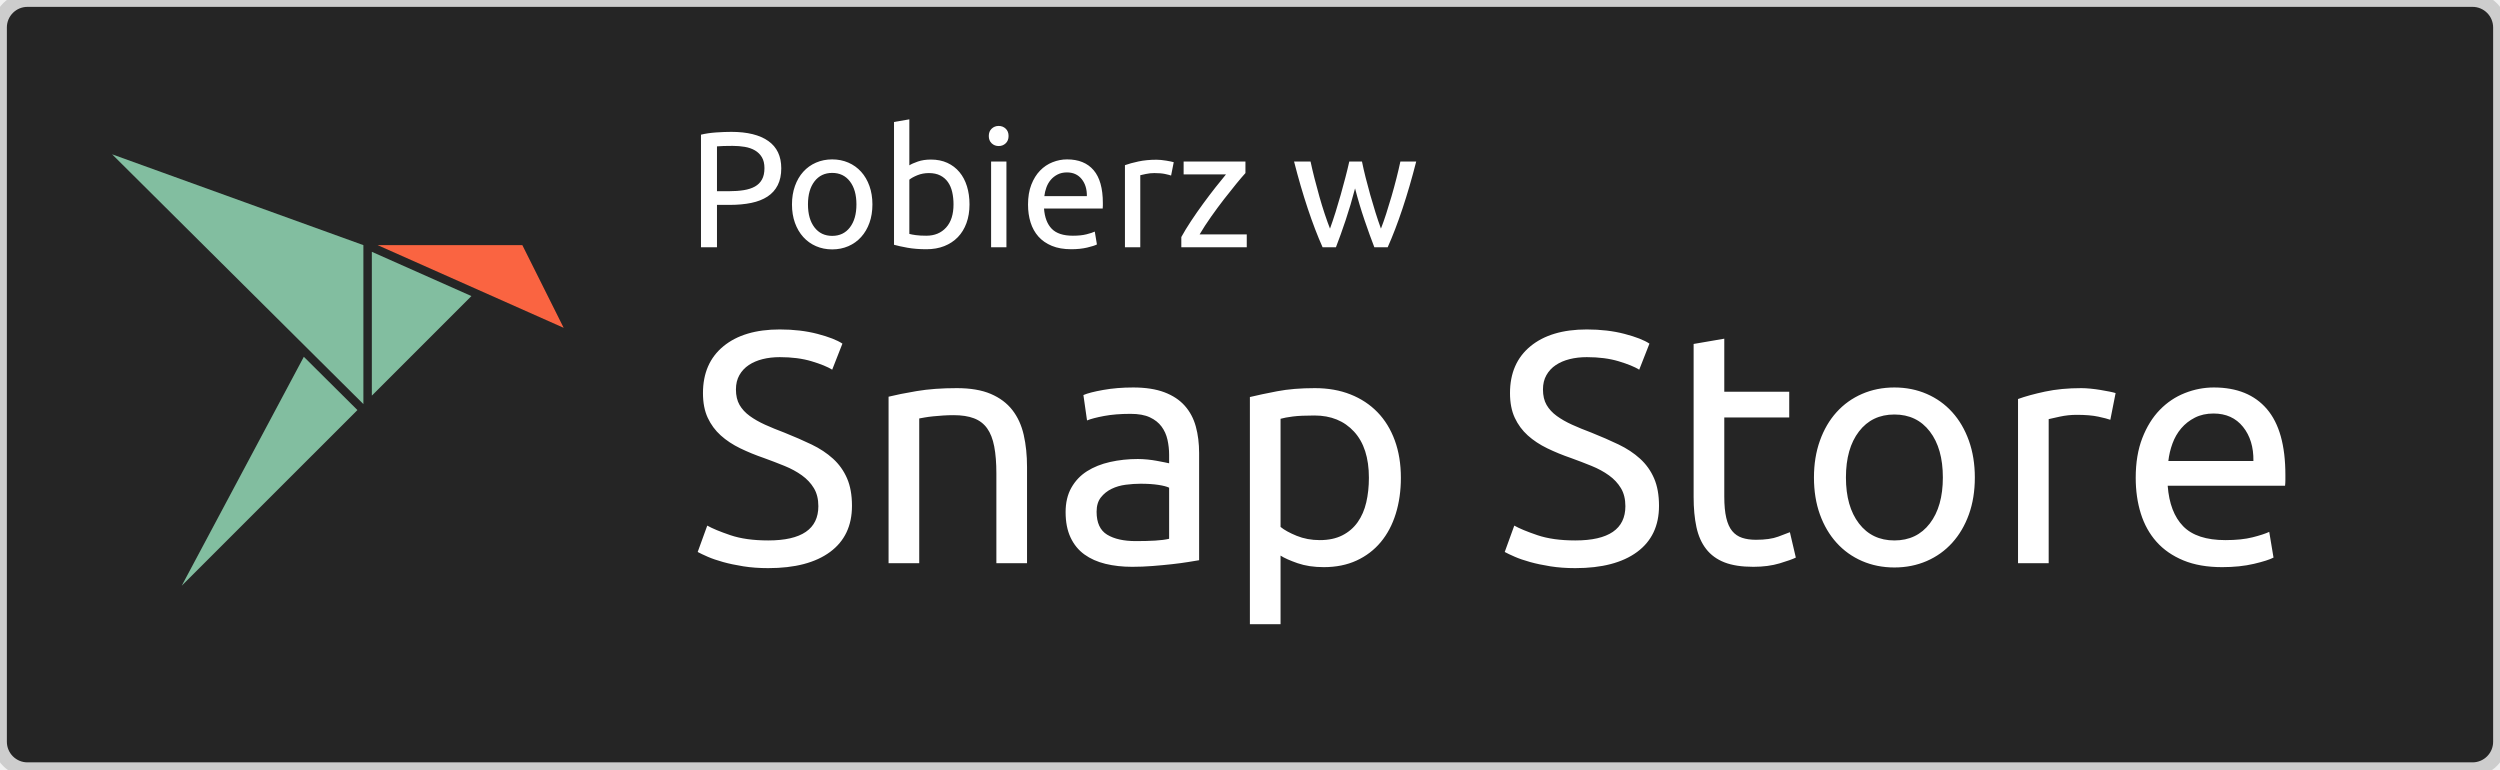
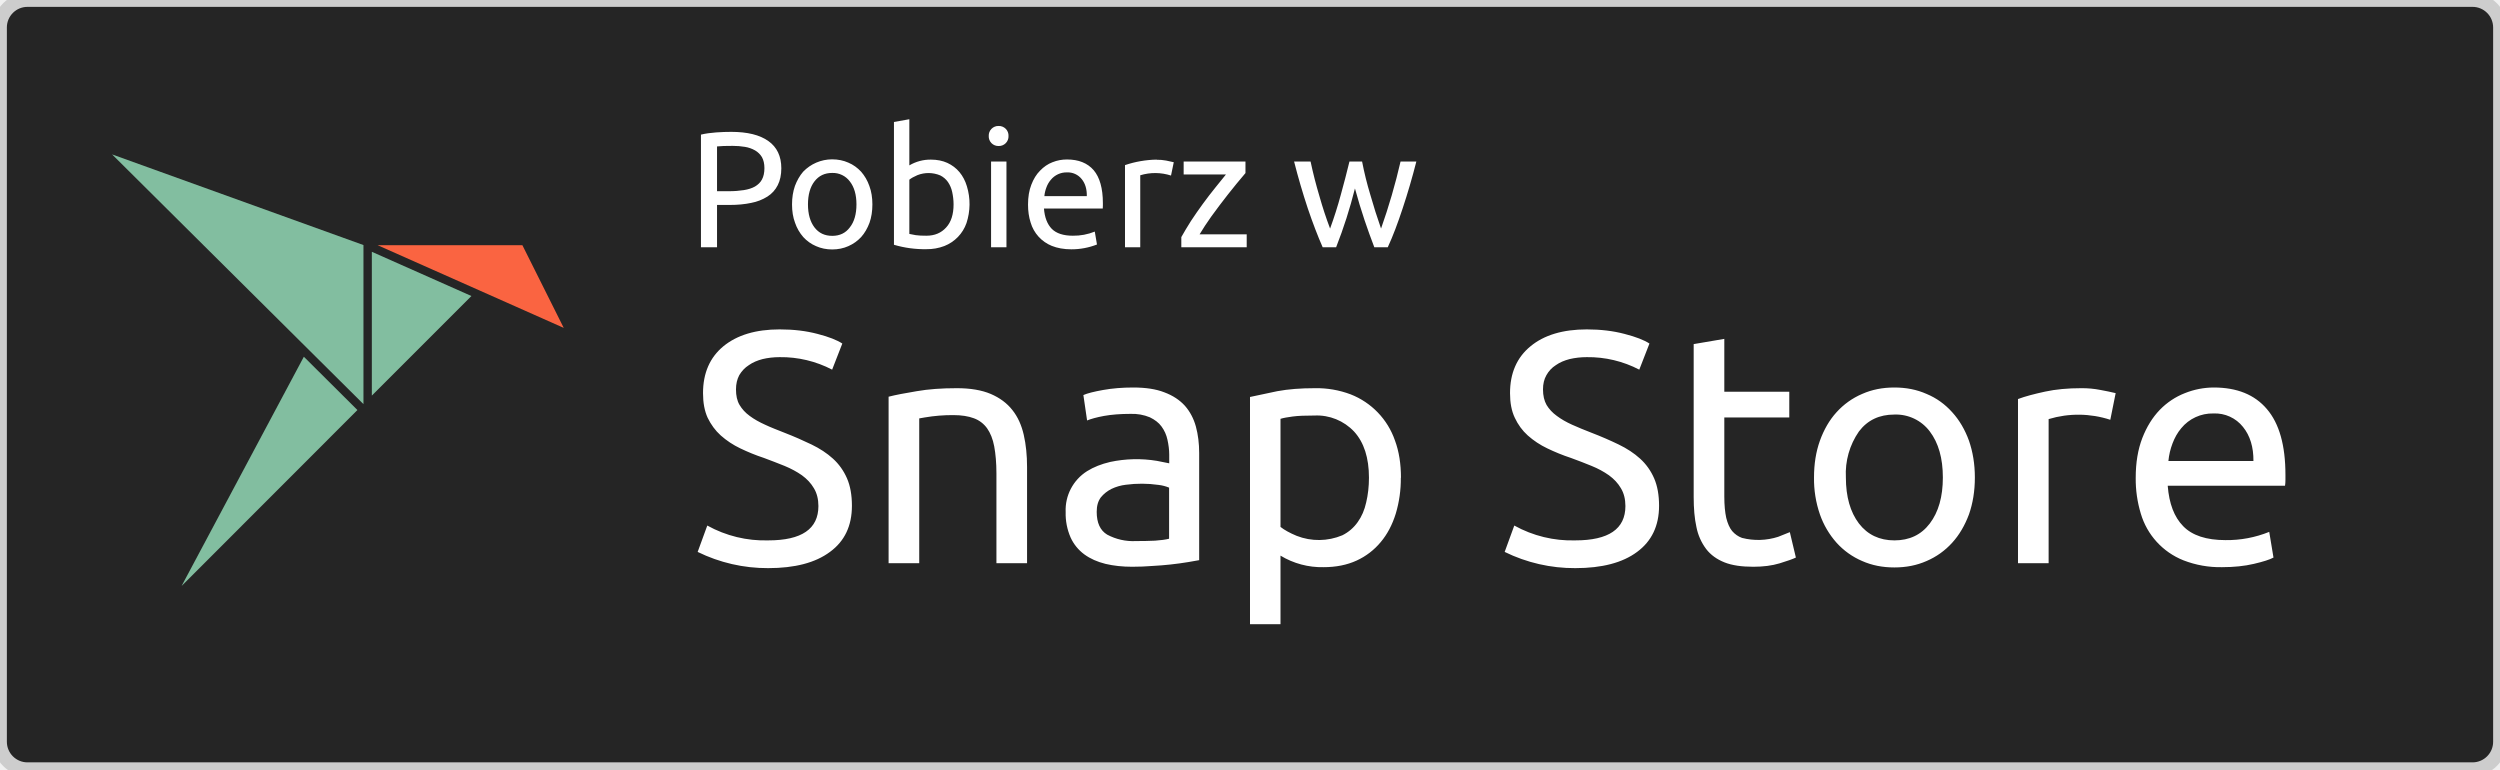
- <svg xmlns="http://www.w3.org/2000/svg" width="182px" height="56px" viewBox="0 0 182 56" version="1.1">
-   <g id="[PL]-snap-store-black-uneditable" stroke="none" stroke-width="1" fill="none" fill-rule="evenodd">
-     <rect id="Rectangle-path" stroke="#CDCDCD" fill="#252525" x="0" y="0" width="182" height="56" rx="2" />
-     <path d="M27.07,28.802 L27.07,18.331 L34.319,21.553 L27.07,28.802 Z M13.23,42.641 L22.119,25.974 L26.02,29.852 L13.23,42.641 Z M8.161,11.233 L26.455,17.846 L26.455,29.417 L8.161,11.233 Z" id="body" fill="#82BEA0" fill-rule="nonzero" />
-     <polygon id="head" fill="#FA6441" fill-rule="nonzero" points="38.026 17.845 27.49 17.845 41.036 23.866" />
-     <path d="M53.24,9.6 C54.408,9.6 55.306,9.822 55.934,10.266 C56.562,10.71 56.876,11.372 56.876,12.252 C56.876,12.732 56.79,13.142 56.618,13.482 C56.446,13.822 56.198,14.098 55.874,14.31 C55.55,14.522 55.156,14.676 54.692,14.772 C54.228,14.868 53.704,14.916 53.12,14.916 L52.196,14.916 L52.196,18 L51.032,18 L51.032,9.804 C51.36,9.724 51.726,9.67 52.13,9.642 C52.534,9.614 52.904,9.6 53.24,9.6 Z M53.336,10.62 C52.84,10.62 52.46,10.632 52.196,10.656 L52.196,13.92 L53.072,13.92 C53.472,13.92 53.832,13.894 54.152,13.842 C54.472,13.79 54.742,13.702 54.962,13.578 C55.182,13.454 55.352,13.284 55.472,13.068 C55.592,12.852 55.652,12.576 55.652,12.24 C55.652,11.92 55.59,11.656 55.466,11.448 C55.342,11.24 55.174,11.074 54.962,10.95 C54.75,10.826 54.504,10.74 54.224,10.692 C53.944,10.644 53.648,10.62 53.336,10.62 Z M63.512,14.88 C63.512,15.376 63.44,15.824 63.296,16.224 C63.152,16.624 62.95,16.968 62.69,17.256 C62.43,17.544 62.12,17.766 61.76,17.922 C61.4,18.078 61.008,18.156 60.584,18.156 C60.16,18.156 59.768,18.078 59.408,17.922 C59.048,17.766 58.738,17.544 58.478,17.256 C58.218,16.968 58.016,16.624 57.872,16.224 C57.728,15.824 57.656,15.376 57.656,14.88 C57.656,14.392 57.728,13.946 57.872,13.542 C58.016,13.138 58.218,12.792 58.478,12.504 C58.738,12.216 59.048,11.994 59.408,11.838 C59.768,11.682 60.16,11.604 60.584,11.604 C61.008,11.604 61.4,11.682 61.76,11.838 C62.12,11.994 62.43,12.216 62.69,12.504 C62.95,12.792 63.152,13.138 63.296,13.542 C63.44,13.946 63.512,14.392 63.512,14.88 Z M62.348,14.88 C62.348,14.176 62.19,13.618 61.874,13.206 C61.558,12.794 61.128,12.588 60.584,12.588 C60.04,12.588 59.61,12.794 59.294,13.206 C58.978,13.618 58.82,14.176 58.82,14.88 C58.82,15.584 58.978,16.142 59.294,16.554 C59.61,16.966 60.04,17.172 60.584,17.172 C61.128,17.172 61.558,16.966 61.874,16.554 C62.19,16.142 62.348,15.584 62.348,14.88 Z M66.2,12.036 C66.336,11.948 66.542,11.856 66.818,11.76 C67.094,11.664 67.412,11.616 67.772,11.616 C68.22,11.616 68.618,11.696 68.966,11.856 C69.314,12.016 69.608,12.24 69.848,12.528 C70.088,12.816 70.27,13.16 70.394,13.56 C70.518,13.96 70.58,14.4 70.58,14.88 C70.58,15.384 70.506,15.838 70.358,16.242 C70.21,16.646 70,16.988 69.728,17.268 C69.456,17.548 69.128,17.764 68.744,17.916 C68.36,18.068 67.928,18.144 67.448,18.144 C66.928,18.144 66.468,18.108 66.068,18.036 C65.668,17.964 65.34,17.892 65.084,17.82 L65.084,8.88 L66.2,8.688 L66.2,12.036 Z M66.2,17.028 C66.312,17.06 66.47,17.09 66.674,17.118 C66.878,17.146 67.132,17.16 67.436,17.16 C68.036,17.16 68.516,16.962 68.876,16.566 C69.236,16.17 69.416,15.608 69.416,14.88 C69.416,14.56 69.384,14.26 69.32,13.98 C69.256,13.7 69.152,13.458 69.008,13.254 C68.864,13.05 68.678,12.89 68.45,12.774 C68.222,12.658 67.948,12.6 67.628,12.6 C67.324,12.6 67.044,12.652 66.788,12.756 C66.532,12.86 66.336,12.968 66.2,13.08 L66.2,17.028 Z M73.268,18 L72.152,18 L72.152,11.76 L73.268,11.76 L73.268,18 Z M72.704,10.632 C72.504,10.632 72.334,10.566 72.194,10.434 C72.054,10.302 71.984,10.124 71.984,9.9 C71.984,9.676 72.054,9.498 72.194,9.366 C72.334,9.234 72.504,9.168 72.704,9.168 C72.904,9.168 73.074,9.234 73.214,9.366 C73.354,9.498 73.424,9.676 73.424,9.9 C73.424,10.124 73.354,10.302 73.214,10.434 C73.074,10.566 72.904,10.632 72.704,10.632 Z M74.84,14.892 C74.84,14.34 74.92,13.858 75.08,13.446 C75.24,13.034 75.452,12.692 75.716,12.42 C75.98,12.148 76.284,11.944 76.628,11.808 C76.972,11.672 77.324,11.604 77.684,11.604 C78.524,11.604 79.168,11.866 79.616,12.39 C80.064,12.914 80.288,13.712 80.288,14.784 L80.288,14.97 C80.288,15.046 80.284,15.116 80.276,15.18 L76.004,15.18 C76.052,15.828 76.24,16.32 76.568,16.656 C76.896,16.992 77.408,17.16 78.104,17.16 C78.496,17.16 78.826,17.126 79.094,17.058 C79.362,16.99 79.564,16.924 79.7,16.86 L79.856,17.796 C79.72,17.868 79.482,17.944 79.142,18.024 C78.802,18.104 78.416,18.144 77.984,18.144 C77.44,18.144 76.97,18.062 76.574,17.898 C76.178,17.734 75.852,17.508 75.596,17.22 C75.34,16.932 75.15,16.59 75.026,16.194 C74.902,15.798 74.84,15.364 74.84,14.892 Z M79.124,14.28 C79.132,13.776 79.006,13.362 78.746,13.038 C78.486,12.714 78.128,12.552 77.672,12.552 C77.416,12.552 77.19,12.602 76.994,12.702 C76.798,12.802 76.632,12.932 76.496,13.092 C76.36,13.252 76.254,13.436 76.178,13.644 C76.102,13.852 76.052,14.064 76.028,14.28 L79.124,14.28 Z M84.2,11.628 C84.296,11.628 84.406,11.634 84.53,11.646 C84.654,11.658 84.776,11.674 84.896,11.694 C85.016,11.714 85.126,11.734 85.226,11.754 C85.326,11.774 85.4,11.792 85.448,11.808 L85.256,12.78 C85.168,12.748 85.022,12.71 84.818,12.666 C84.614,12.622 84.352,12.6 84.032,12.6 C83.824,12.6 83.618,12.622 83.414,12.666 C83.21,12.71 83.076,12.74 83.012,12.756 L83.012,18 L81.896,18 L81.896,12.024 C82.16,11.928 82.488,11.838 82.88,11.754 C83.272,11.67 83.712,11.628 84.2,11.628 Z M90.668,12.6 C90.5,12.784 90.278,13.044 90.002,13.38 C89.726,13.716 89.43,14.088 89.114,14.496 C88.798,14.904 88.482,15.332 88.166,15.78 C87.85,16.228 87.572,16.656 87.332,17.064 L90.764,17.064 L90.764,18 L86,18 L86,17.256 C86.192,16.904 86.428,16.516 86.708,16.092 C86.988,15.668 87.282,15.246 87.59,14.826 C87.898,14.406 88.198,14.01 88.49,13.638 C88.782,13.266 89.036,12.952 89.252,12.696 L86.168,12.696 L86.168,11.76 L90.668,11.76 L90.668,12.6 Z M100.052,18 C99.828,17.424 99.59,16.766 99.338,16.026 C99.086,15.286 98.856,14.516 98.648,13.716 C98.44,14.516 98.212,15.286 97.964,16.026 C97.716,16.766 97.48,17.424 97.256,18 L96.284,18 C95.916,17.176 95.556,16.236 95.204,15.18 C94.852,14.124 94.52,12.984 94.208,11.76 L95.408,11.76 C95.488,12.136 95.584,12.544 95.696,12.984 C95.808,13.424 95.926,13.864 96.05,14.304 C96.174,14.744 96.304,15.168 96.44,15.576 C96.576,15.984 96.704,16.34 96.824,16.644 C96.96,16.268 97.094,15.87 97.226,15.45 C97.358,15.03 97.484,14.606 97.604,14.178 C97.724,13.75 97.838,13.33 97.946,12.918 C98.054,12.506 98.148,12.12 98.228,11.76 L99.152,11.76 C99.224,12.12 99.312,12.506 99.416,12.918 C99.52,13.33 99.632,13.75 99.752,14.178 C99.872,14.606 99.998,15.03 100.13,15.45 C100.262,15.87 100.396,16.268 100.532,16.644 C100.652,16.34 100.778,15.984 100.91,15.576 C101.042,15.168 101.172,14.744 101.3,14.304 C101.428,13.864 101.548,13.424 101.66,12.984 C101.772,12.544 101.868,12.136 101.948,11.76 L103.1,11.76 C102.788,12.984 102.456,14.124 102.104,15.18 C101.752,16.236 101.392,17.176 101.024,18 L100.052,18 Z M55.928,39.344 C58.36,39.344 59.576,38.512 59.576,36.848 C59.576,36.336 59.468,35.9 59.252,35.54 C59.036,35.18 58.744,34.868 58.376,34.604 C58.008,34.34 57.588,34.112 57.116,33.92 C56.644,33.728 56.144,33.536 55.616,33.344 C55.008,33.136 54.432,32.9 53.888,32.636 C53.344,32.372 52.872,32.06 52.472,31.7 C52.072,31.34 51.756,30.912 51.524,30.416 C51.292,29.92 51.176,29.32 51.176,28.616 C51.176,27.16 51.672,26.024 52.664,25.208 C53.656,24.392 55.024,23.984 56.768,23.984 C57.776,23.984 58.692,24.092 59.516,24.308 C60.34,24.524 60.944,24.76 61.328,25.016 L60.584,26.912 C60.248,26.704 59.748,26.5 59.084,26.3 C58.42,26.1 57.648,26 56.768,26 C56.32,26 55.904,26.048 55.52,26.144 C55.136,26.24 54.8,26.384 54.512,26.576 C54.224,26.768 53.996,27.012 53.828,27.308 C53.66,27.604 53.576,27.952 53.576,28.352 C53.576,28.8 53.664,29.176 53.84,29.48 C54.016,29.784 54.264,30.052 54.584,30.284 C54.904,30.516 55.276,30.728 55.7,30.92 C56.124,31.112 56.592,31.304 57.104,31.496 C57.824,31.784 58.484,32.072 59.084,32.36 C59.684,32.648 60.204,32.992 60.644,33.392 C61.084,33.792 61.424,34.268 61.664,34.82 C61.904,35.372 62.024,36.04 62.024,36.824 C62.024,38.28 61.492,39.4 60.428,40.184 C59.364,40.968 57.864,41.36 55.928,41.36 C55.272,41.36 54.668,41.316 54.116,41.228 C53.564,41.14 53.072,41.036 52.64,40.916 C52.208,40.796 51.836,40.668 51.524,40.532 C51.212,40.396 50.968,40.28 50.792,40.184 L51.488,38.264 C51.856,38.472 52.416,38.704 53.168,38.96 C53.92,39.216 54.84,39.344 55.928,39.344 Z M64.688,28.88 C65.2,28.752 65.88,28.616 66.728,28.472 C67.576,28.328 68.552,28.256 69.656,28.256 C70.648,28.256 71.472,28.396 72.128,28.676 C72.784,28.956 73.308,29.348 73.7,29.852 C74.092,30.356 74.368,30.96 74.528,31.664 C74.688,32.368 74.768,33.144 74.768,33.992 L74.768,41 L72.536,41 L72.536,34.472 C72.536,33.704 72.484,33.048 72.38,32.504 C72.276,31.96 72.104,31.52 71.864,31.184 C71.624,30.848 71.304,30.604 70.904,30.452 C70.504,30.3 70.008,30.224 69.416,30.224 C69.176,30.224 68.928,30.232 68.672,30.248 C68.416,30.264 68.172,30.284 67.94,30.308 C67.708,30.332 67.5,30.36 67.316,30.392 C67.132,30.424 67,30.448 66.92,30.464 L66.92,41 L64.688,41 L64.688,28.88 Z M82.688,39.392 C83.216,39.392 83.684,39.38 84.092,39.356 C84.5,39.332 84.84,39.288 85.112,39.224 L85.112,35.504 C84.952,35.424 84.692,35.356 84.332,35.3 C83.972,35.244 83.536,35.216 83.024,35.216 C82.688,35.216 82.332,35.24 81.956,35.288 C81.58,35.336 81.236,35.436 80.924,35.588 C80.612,35.74 80.352,35.948 80.144,36.212 C79.936,36.476 79.832,36.824 79.832,37.256 C79.832,38.056 80.088,38.612 80.6,38.924 C81.112,39.236 81.808,39.392 82.688,39.392 Z M82.496,28.208 C83.392,28.208 84.148,28.324 84.764,28.556 C85.38,28.788 85.876,29.116 86.252,29.54 C86.628,29.964 86.896,30.468 87.056,31.052 C87.216,31.636 87.296,32.28 87.296,32.984 L87.296,40.784 C87.104,40.816 86.836,40.86 86.492,40.916 C86.148,40.972 85.76,41.024 85.328,41.072 C84.896,41.12 84.428,41.164 83.924,41.204 C83.42,41.244 82.92,41.264 82.424,41.264 C81.72,41.264 81.072,41.192 80.48,41.048 C79.888,40.904 79.376,40.676 78.944,40.364 C78.512,40.052 78.176,39.64 77.936,39.128 C77.696,38.616 77.576,38 77.576,37.28 C77.576,36.592 77.716,36 77.996,35.504 C78.276,35.008 78.656,34.608 79.136,34.304 C79.616,34 80.176,33.776 80.816,33.632 C81.456,33.488 82.128,33.416 82.832,33.416 C83.056,33.416 83.288,33.428 83.528,33.452 C83.768,33.476 83.996,33.508 84.212,33.548 C84.428,33.588 84.616,33.624 84.776,33.656 C84.936,33.688 85.048,33.712 85.112,33.728 L85.112,33.104 C85.112,32.736 85.072,32.372 84.992,32.012 C84.912,31.652 84.768,31.332 84.56,31.052 C84.352,30.772 84.068,30.548 83.708,30.38 C83.348,30.212 82.88,30.128 82.304,30.128 C81.568,30.128 80.924,30.18 80.372,30.284 C79.82,30.388 79.408,30.496 79.136,30.608 L78.872,28.76 C79.16,28.632 79.64,28.508 80.312,28.388 C80.984,28.268 81.712,28.208 82.496,28.208 Z M99.656,34.784 C99.656,33.328 99.296,32.208 98.576,31.424 C97.856,30.64 96.896,30.248 95.696,30.248 C95.024,30.248 94.5,30.272 94.124,30.32 C93.748,30.368 93.448,30.424 93.224,30.488 L93.224,38.36 C93.496,38.584 93.888,38.8 94.4,39.008 C94.912,39.216 95.472,39.32 96.08,39.32 C96.72,39.32 97.268,39.204 97.724,38.972 C98.18,38.74 98.552,38.42 98.84,38.012 C99.128,37.604 99.336,37.124 99.464,36.572 C99.592,36.02 99.656,35.424 99.656,34.784 Z M101.984,34.784 C101.984,35.728 101.86,36.6 101.612,37.4 C101.364,38.2 101,38.888 100.52,39.464 C100.04,40.04 99.452,40.488 98.756,40.808 C98.06,41.128 97.264,41.288 96.368,41.288 C95.648,41.288 95.012,41.192 94.46,41 C93.908,40.808 93.496,40.624 93.224,40.448 L93.224,45.44 L90.992,45.44 L90.992,28.904 C91.52,28.776 92.18,28.636 92.972,28.484 C93.764,28.332 94.68,28.256 95.72,28.256 C96.68,28.256 97.544,28.408 98.312,28.712 C99.08,29.016 99.736,29.448 100.28,30.008 C100.824,30.568 101.244,31.252 101.54,32.06 C101.836,32.868 101.984,33.776 101.984,34.784 Z M114.68,39.344 C117.112,39.344 118.328,38.512 118.328,36.848 C118.328,36.336 118.22,35.9 118.004,35.54 C117.788,35.18 117.496,34.868 117.128,34.604 C116.76,34.34 116.34,34.112 115.868,33.92 C115.396,33.728 114.896,33.536 114.368,33.344 C113.76,33.136 113.184,32.9 112.64,32.636 C112.096,32.372 111.624,32.06 111.224,31.7 C110.824,31.34 110.508,30.912 110.276,30.416 C110.044,29.92 109.928,29.32 109.928,28.616 C109.928,27.16 110.424,26.024 111.416,25.208 C112.408,24.392 113.776,23.984 115.52,23.984 C116.528,23.984 117.444,24.092 118.268,24.308 C119.092,24.524 119.696,24.76 120.08,25.016 L119.336,26.912 C119,26.704 118.5,26.5 117.836,26.3 C117.172,26.1 116.4,26 115.52,26 C115.072,26 114.656,26.048 114.272,26.144 C113.888,26.24 113.552,26.384 113.264,26.576 C112.976,26.768 112.748,27.012 112.58,27.308 C112.412,27.604 112.328,27.952 112.328,28.352 C112.328,28.8 112.416,29.176 112.592,29.48 C112.768,29.784 113.016,30.052 113.336,30.284 C113.656,30.516 114.028,30.728 114.452,30.92 C114.876,31.112 115.344,31.304 115.856,31.496 C116.576,31.784 117.236,32.072 117.836,32.36 C118.436,32.648 118.956,32.992 119.396,33.392 C119.836,33.792 120.176,34.268 120.416,34.82 C120.656,35.372 120.776,36.04 120.776,36.824 C120.776,38.28 120.244,39.4 119.18,40.184 C118.116,40.968 116.616,41.36 114.68,41.36 C114.024,41.36 113.42,41.316 112.868,41.228 C112.316,41.14 111.824,41.036 111.392,40.916 C110.96,40.796 110.588,40.668 110.276,40.532 C109.964,40.396 109.72,40.28 109.544,40.184 L110.24,38.264 C110.608,38.472 111.168,38.704 111.92,38.96 C112.672,39.216 113.592,39.344 114.68,39.344 Z M125.528,28.52 L130.256,28.52 L130.256,30.392 L125.528,30.392 L125.528,36.152 C125.528,36.776 125.576,37.292 125.672,37.7 C125.768,38.108 125.912,38.428 126.104,38.66 C126.296,38.892 126.536,39.056 126.824,39.152 C127.112,39.248 127.448,39.296 127.832,39.296 C128.504,39.296 129.044,39.22 129.452,39.068 C129.86,38.916 130.144,38.808 130.304,38.744 L130.736,40.592 C130.512,40.704 130.12,40.844 129.56,41.012 C129,41.18 128.36,41.264 127.64,41.264 C126.792,41.264 126.092,41.156 125.54,40.94 C124.988,40.724 124.544,40.4 124.208,39.968 C123.872,39.536 123.636,39.004 123.5,38.372 C123.364,37.74 123.296,37.008 123.296,36.176 L123.296,25.04 L125.528,24.656 L125.528,28.52 Z M143.768,34.76 C143.768,35.752 143.624,36.648 143.336,37.448 C143.048,38.248 142.644,38.936 142.124,39.512 C141.604,40.088 140.984,40.532 140.264,40.844 C139.544,41.156 138.76,41.312 137.912,41.312 C137.064,41.312 136.28,41.156 135.56,40.844 C134.84,40.532 134.22,40.088 133.7,39.512 C133.18,38.936 132.776,38.248 132.488,37.448 C132.2,36.648 132.056,35.752 132.056,34.76 C132.056,33.784 132.2,32.892 132.488,32.084 C132.776,31.276 133.18,30.584 133.7,30.008 C134.22,29.432 134.84,28.988 135.56,28.676 C136.28,28.364 137.064,28.208 137.912,28.208 C138.76,28.208 139.544,28.364 140.264,28.676 C140.984,28.988 141.604,29.432 142.124,30.008 C142.644,30.584 143.048,31.276 143.336,32.084 C143.624,32.892 143.768,33.784 143.768,34.76 Z M141.44,34.76 C141.44,33.352 141.124,32.236 140.492,31.412 C139.86,30.588 139,30.176 137.912,30.176 C136.824,30.176 135.964,30.588 135.332,31.412 C134.7,32.236 134.384,33.352 134.384,34.76 C134.384,36.168 134.7,37.284 135.332,38.108 C135.964,38.932 136.824,39.344 137.912,39.344 C139,39.344 139.86,38.932 140.492,38.108 C141.124,37.284 141.44,36.168 141.44,34.76 Z M151.52,28.256 C151.712,28.256 151.932,28.268 152.18,28.292 C152.428,28.316 152.672,28.348 152.912,28.388 C153.152,28.428 153.372,28.468 153.572,28.508 C153.772,28.548 153.92,28.584 154.016,28.616 L153.632,30.56 C153.456,30.496 153.164,30.42 152.756,30.332 C152.348,30.244 151.824,30.2 151.184,30.2 C150.768,30.2 150.356,30.244 149.948,30.332 C149.54,30.42 149.272,30.48 149.144,30.512 L149.144,41 L146.912,41 L146.912,29.048 C147.44,28.856 148.096,28.676 148.88,28.508 C149.664,28.34 150.544,28.256 151.52,28.256 Z M155.48,34.784 C155.48,33.68 155.64,32.716 155.96,31.892 C156.28,31.068 156.704,30.384 157.232,29.84 C157.76,29.296 158.368,28.888 159.056,28.616 C159.744,28.344 160.448,28.208 161.168,28.208 C162.848,28.208 164.136,28.732 165.032,29.78 C165.928,30.828 166.376,32.424 166.376,34.568 L166.376,34.94 C166.376,35.092 166.368,35.232 166.352,35.36 L157.808,35.36 C157.904,36.656 158.28,37.64 158.936,38.312 C159.592,38.984 160.616,39.32 162.008,39.32 C162.792,39.32 163.452,39.252 163.988,39.116 C164.524,38.98 164.928,38.848 165.2,38.72 L165.512,40.592 C165.24,40.736 164.764,40.888 164.084,41.048 C163.404,41.208 162.632,41.288 161.768,41.288 C160.68,41.288 159.74,41.124 158.948,40.796 C158.156,40.468 157.504,40.016 156.992,39.44 C156.48,38.864 156.1,38.18 155.852,37.388 C155.604,36.596 155.48,35.728 155.48,34.784 Z M164.048,33.56 C164.064,32.552 163.812,31.724 163.292,31.076 C162.772,30.428 162.056,30.104 161.144,30.104 C160.632,30.104 160.18,30.204 159.788,30.404 C159.396,30.604 159.064,30.864 158.792,31.184 C158.52,31.504 158.308,31.872 158.156,32.288 C158.004,32.704 157.904,33.128 157.856,33.56 L164.048,33.56 Z" id="Combined-Shape" fill="#FFFFFF" />
+ <svg xmlns="http://www.w3.org/2000/svg" width="182" height="56">
+   <g fill="none" fill-rule="evenodd">
+     <rect stroke="#CDCDCD" fill="#252525" width="182" height="56" rx="2" />
+     <path d="M27.07 28.8V18.33l7.25 3.22-7.25 7.25zM13.23 42.64l8.89-16.67 3.9 3.88-12.79 12.8zm-5.07-31.4l18.3 6.6v11.58L8.15 11.23z" fill="#82BEA0" fill-rule="nonzero" />
+     <path fill="#FA6441" fill-rule="nonzero" d="M38.03 17.85H27.49l13.55 6.02z" />
+     <path d="M53.24 9.6c1.17 0 2.07.22 2.7.67.62.44.94 1.1.94 1.98 0 .48-.09.9-.26 1.23-.17.34-.42.62-.75.83a3.4 3.4 0 01-1.18.46c-.46.1-.99.15-1.57.15h-.92V18h-1.17V9.8c.33-.08.7-.13 1.1-.16.4-.03.77-.04 1.11-.04zm.1 1.02c-.5 0-.88.01-1.14.04v3.26h.87c.4 0 .76-.03 1.08-.08.32-.05.6-.14.81-.26.22-.13.4-.3.51-.51.12-.22.18-.5.18-.83 0-.32-.06-.58-.18-.8a1.4 1.4 0 00-.5-.49 2.18 2.18 0 00-.75-.26 5.25 5.25 0 00-.88-.07zm10.17 4.26c0 .5-.07.94-.21 1.34-.15.4-.35.75-.61 1.04-.26.28-.57.5-.93.66-.36.16-.75.24-1.18.24-.42 0-.81-.08-1.17-.24a2.67 2.67 0 01-.93-.66 3.07 3.07 0 01-.6-1.04c-.15-.4-.22-.84-.22-1.34 0-.49.07-.93.21-1.34.15-.4.35-.75.6-1.04a2.93 2.93 0 012.1-.9c.44 0 .83.08 1.19.24.36.15.67.38.93.66.26.3.46.64.6 1.04.15.4.22.85.22 1.34zm-1.16 0c0-.7-.16-1.26-.48-1.67a1.54 1.54 0 00-1.29-.62c-.54 0-.97.2-1.29.62-.31.4-.47.97-.47 1.67s.16 1.26.47 1.67c.32.42.75.62 1.3.62.54 0 .97-.2 1.28-.62.32-.4.48-.97.48-1.67zm3.85-2.84a3.01 3.01 0 011.57-.42c.45 0 .85.08 1.2.24.34.16.64.38.88.67.24.29.42.63.54 1.03a4.44 4.44 0 01-.03 2.68 2.78 2.78 0 01-1.61 1.67 3.5 3.5 0 01-1.3.23 7.86 7.86 0 01-2.37-.32V8.88l1.12-.2v3.36zm0 4.99l.47.09c.2.03.46.04.77.04.6 0 1.08-.2 1.44-.6.36-.39.54-.95.54-1.68 0-.32-.04-.62-.1-.9a2.03 2.03 0 00-.31-.73 1.5 1.5 0 00-.56-.48 2.21 2.21 0 00-1.66-.02c-.26.11-.45.22-.59.33v3.95zm7.07.97h-1.12v-6.24h1.12V18zm-.57-7.37a.7.7 0 01-.72-.73.7.7 0 01.72-.73.7.7 0 01.72.73.7.7 0 01-.72.73zm2.14 4.26c0-.55.08-1.03.24-1.44.16-.42.37-.76.64-1.03.26-.27.56-.48.9-.61.35-.14.7-.2 1.06-.2.84 0 1.49.26 1.94.78.44.52.67 1.32.67 2.4v.18l-.01.21H76c.05.65.24 1.14.57 1.48.33.33.84.5 1.53.5a4.1 4.1 0 001.6-.3l.16.94a5.08 5.08 0 01-1.87.35c-.55 0-1.02-.09-1.42-.25a2.63 2.63 0 01-1.54-1.7c-.13-.4-.19-.84-.19-1.3zm4.28-.61c.01-.5-.11-.92-.37-1.24a1.3 1.3 0 00-1.08-.49 1.47 1.47 0 00-1.17.54 1.8 1.8 0 00-.32.55c-.08.21-.13.42-.15.64h3.1zm5.08-2.65a3.47 3.47 0 01.7.06 10.46 10.46 0 01.55.12l-.2.97a3.74 3.74 0 00-2.24-.02V18H81.9v-5.98a7.59 7.59 0 012.3-.4zm6.47.97a50.02 50.02 0 00-2.5 3.18c-.32.45-.6.88-.84 1.28h3.43V18H86v-.74c.2-.36.43-.74.7-1.17a31.42 31.42 0 011.79-2.45l.76-.94h-3.08v-.94h4.5v.84zm9.38 5.4a49.7 49.7 0 01-.71-1.97c-.25-.74-.48-1.51-.7-2.31A34.93 34.93 0 0197.27 18h-.98c-.36-.82-.72-1.76-1.08-2.82a49.5 49.5 0 01-1-3.42h1.2a31.9 31.9 0 00.65 2.54 28.3 28.3 0 00.77 2.34 29.66 29.66 0 00.78-2.46 76.88 76.88 0 00.63-2.42h.92a23.91 23.91 0 00.6 2.42 42.6 42.6 0 00.78 2.46 44.67 44.67 0 001.42-4.88h1.15a49.5 49.5 0 01-1 3.42c-.35 1.06-.7 2-1.08 2.82h-.97zM55.93 39.34c2.43 0 3.65-.83 3.65-2.5 0-.5-.11-.94-.33-1.3-.21-.36-.5-.67-.87-.94-.37-.26-.8-.49-1.26-.68-.48-.2-.98-.38-1.5-.58-.61-.2-1.19-.44-1.73-.7a6.05 6.05 0 01-1.42-.94c-.4-.36-.71-.79-.95-1.28-.23-.5-.34-1.1-.34-1.8 0-1.46.5-2.6 1.48-3.41 1-.82 2.36-1.23 4.1-1.23 1.02 0 1.93.11 2.76.33.82.21 1.42.45 1.8.7l-.74 1.9a8.05 8.05 0 00-3.82-.91c-.44 0-.86.05-1.24.14-.38.1-.72.24-1 .44-.3.19-.52.43-.7.73-.16.3-.24.64-.24 1.04 0 .45.08.83.26 1.13.18.3.42.57.74.8.32.24.7.45 1.12.64.42.2.9.38 1.4.58.72.28 1.38.57 1.98.86.6.29 1.12.63 1.56 1.03.44.4.78.88 1.02 1.43.24.55.36 1.22.36 2 0 1.46-.53 2.58-1.6 3.36-1.06.79-2.56 1.18-4.5 1.18a11.54 11.54 0 01-5.13-1.18l.7-1.92a8.63 8.63 0 004.44 1.08zm8.76-10.46c.51-.13 1.19-.26 2.04-.4.85-.15 1.82-.22 2.93-.22.99 0 1.81.14 2.47.42.65.28 1.18.67 1.57 1.17.4.5.67 1.11.83 1.81.16.7.24 1.48.24 2.33V41h-2.23v-6.53c0-.77-.06-1.42-.16-1.97-.1-.54-.28-.98-.52-1.32a2.04 2.04 0 00-.96-.73c-.4-.15-.9-.23-1.48-.23a11.93 11.93 0 00-2.1.17l-.4.07V41h-2.23V28.88zm18 10.51c.53 0 1-.01 1.4-.03.41-.03.75-.07 1.02-.14V35.5a2.86 2.86 0 00-.78-.2 8.68 8.68 0 00-2.37-.01 3.3 3.3 0 00-1.04.3c-.3.15-.57.36-.78.62-.2.27-.3.61-.3 1.05 0 .8.25 1.35.76 1.66a4 4 0 002.09.47zm-.2-11.18c.9 0 1.66.11 2.27.35.62.23 1.12.56 1.5.98.37.42.64.93.8 1.51.16.59.24 1.23.24 1.93v7.8l-.8.14a23.37 23.37 0 01-2.58.28c-.5.04-1 .06-1.5.06-.7 0-1.35-.07-1.94-.21-.6-.15-1.1-.37-1.54-.69a3.13 3.13 0 01-1-1.23 4.33 4.33 0 01-.36-1.85 3.35 3.35 0 011.56-2.98c.48-.3 1.04-.52 1.68-.67a9.16 9.16 0 013.4-.08 40.87 40.87 0 01.9.18v-.63c0-.36-.05-.73-.13-1.09a2.5 2.5 0 00-.43-.96c-.2-.28-.5-.5-.85-.67a3.34 3.34 0 00-1.4-.25c-.74 0-1.39.05-1.94.15-.55.1-.96.22-1.23.33l-.27-1.85c.29-.13.77-.25 1.44-.37.67-.12 1.4-.18 2.19-.18zm17.17 6.57c0-1.45-.36-2.57-1.08-3.36a3.72 3.72 0 00-2.88-1.17c-.68 0-1.2.02-1.58.07-.37.05-.67.1-.9.17v7.87c.28.22.67.44 1.18.65a4.42 4.42 0 003.32-.04c.46-.23.83-.55 1.12-.96.29-.4.5-.89.62-1.44.13-.55.2-1.15.2-1.79zm2.32 0a8.8 8.8 0 01-.37 2.62c-.25.8-.61 1.49-1.09 2.06a4.96 4.96 0 01-1.76 1.35c-.7.32-1.5.48-2.4.48a5.8 5.8 0 01-3.14-.84v4.99H91V28.9l1.98-.42c.8-.15 1.71-.22 2.75-.22a7 7 0 012.6.45 5.55 5.55 0 013.22 3.35c.3.8.44 1.72.44 2.72zm12.7 4.56c2.43 0 3.65-.83 3.65-2.5 0-.5-.11-.94-.33-1.3-.21-.36-.5-.67-.87-.94-.37-.26-.79-.49-1.26-.68-.47-.2-.97-.38-1.5-.58-.61-.2-1.19-.44-1.73-.7a6.05 6.05 0 01-1.42-.94c-.4-.36-.71-.79-.94-1.28-.24-.5-.35-1.1-.35-1.8 0-1.46.5-2.6 1.49-3.41.99-.82 2.36-1.23 4.1-1.23 1 0 1.92.11 2.75.33.82.21 1.43.45 1.81.7l-.74 1.9a8.05 8.05 0 00-3.82-.91c-.45 0-.86.05-1.25.14-.38.1-.72.24-1 .44-.3.19-.52.43-.69.73-.17.3-.25.64-.25 1.04 0 .45.09.83.26 1.13.18.3.43.57.75.8.32.24.69.45 1.11.64.43.2.9.38 1.4.58.73.28 1.39.57 1.99.86.6.29 1.12.63 1.56 1.03.44.4.78.88 1.02 1.43.24.55.36 1.22.36 2 0 1.46-.54 2.58-1.6 3.36-1.06.79-2.56 1.18-4.5 1.18a11.54 11.54 0 01-5.14-1.18l.7-1.92a8.63 8.63 0 004.44 1.08zm10.85-10.82h4.73v1.87h-4.73v5.76c0 .63.05 1.14.14 1.55.1.4.24.73.43.96.2.23.44.4.72.5a4.74 4.74 0 002.63-.08l.85-.34.44 1.85c-.23.11-.62.25-1.18.42-.56.17-1.2.25-1.92.25-.85 0-1.55-.1-2.1-.32s-1-.54-1.33-.97a3.9 3.9 0 01-.71-1.6c-.14-.63-.2-1.36-.2-2.2V25.05l2.23-.38v3.86zm18.24 6.24c0 1-.15 1.89-.43 2.69-.3.8-.7 1.49-1.22 2.06a5.33 5.33 0 01-1.86 1.33c-.72.32-1.5.47-2.35.47-.85 0-1.63-.15-2.35-.47a5.33 5.33 0 01-1.86-1.33 6.15 6.15 0 01-1.21-2.06 7.9 7.9 0 01-.43-2.69c0-.98.14-1.87.43-2.68.29-.8.69-1.5 1.21-2.07a5.33 5.33 0 011.86-1.33c.72-.32 1.5-.47 2.35-.47.85 0 1.63.15 2.35.47.72.3 1.34.75 1.86 1.33.52.57.93 1.27 1.22 2.07.28.81.43 1.7.43 2.68zm-2.33 0c0-1.4-.32-2.52-.95-3.35a3.08 3.08 0 00-2.58-1.23c-1.09 0-1.95.4-2.58 1.23a5.37 5.37 0 00-.95 3.35c0 1.4.32 2.52.95 3.35.63.82 1.5 1.23 2.58 1.23 1.09 0 1.95-.4 2.58-1.23.63-.83.95-1.94.95-3.35zm10.08-6.5a6.94 6.94 0 011.4.13 20.92 20.92 0 011.1.23l-.39 1.94a7.48 7.48 0 00-4.49-.05V41h-2.23V29.05c.53-.2 1.19-.37 1.97-.54.78-.17 1.66-.25 2.64-.25zm3.96 6.52c0-1.1.16-2.06.48-2.89.32-.82.74-1.5 1.27-2.05a5.16 5.16 0 011.83-1.22 5.7 5.7 0 012.1-.41c1.69 0 2.98.52 3.87 1.57.9 1.05 1.35 2.64 1.35 4.79v.37c0 .15-.01.3-.03.42h-8.54c.1 1.3.47 2.28 1.13 2.95.65.67 1.68 1.01 3.07 1.01a8.19 8.19 0 003.19-.6l.31 1.87c-.27.15-.75.3-1.43.46-.68.16-1.45.24-2.31.24a7.35 7.35 0 01-2.82-.5 5.26 5.26 0 01-3.1-3.4 8.68 8.68 0 01-.37-2.6zm8.57-1.22c.01-1-.24-1.84-.76-2.48a2.6 2.6 0 00-2.15-.98 2.94 2.94 0 00-2.35 1.08c-.27.32-.48.7-.63 1.1-.16.42-.26.85-.3 1.28h6.19z" fill="#FFF" />
  </g>
</svg>
